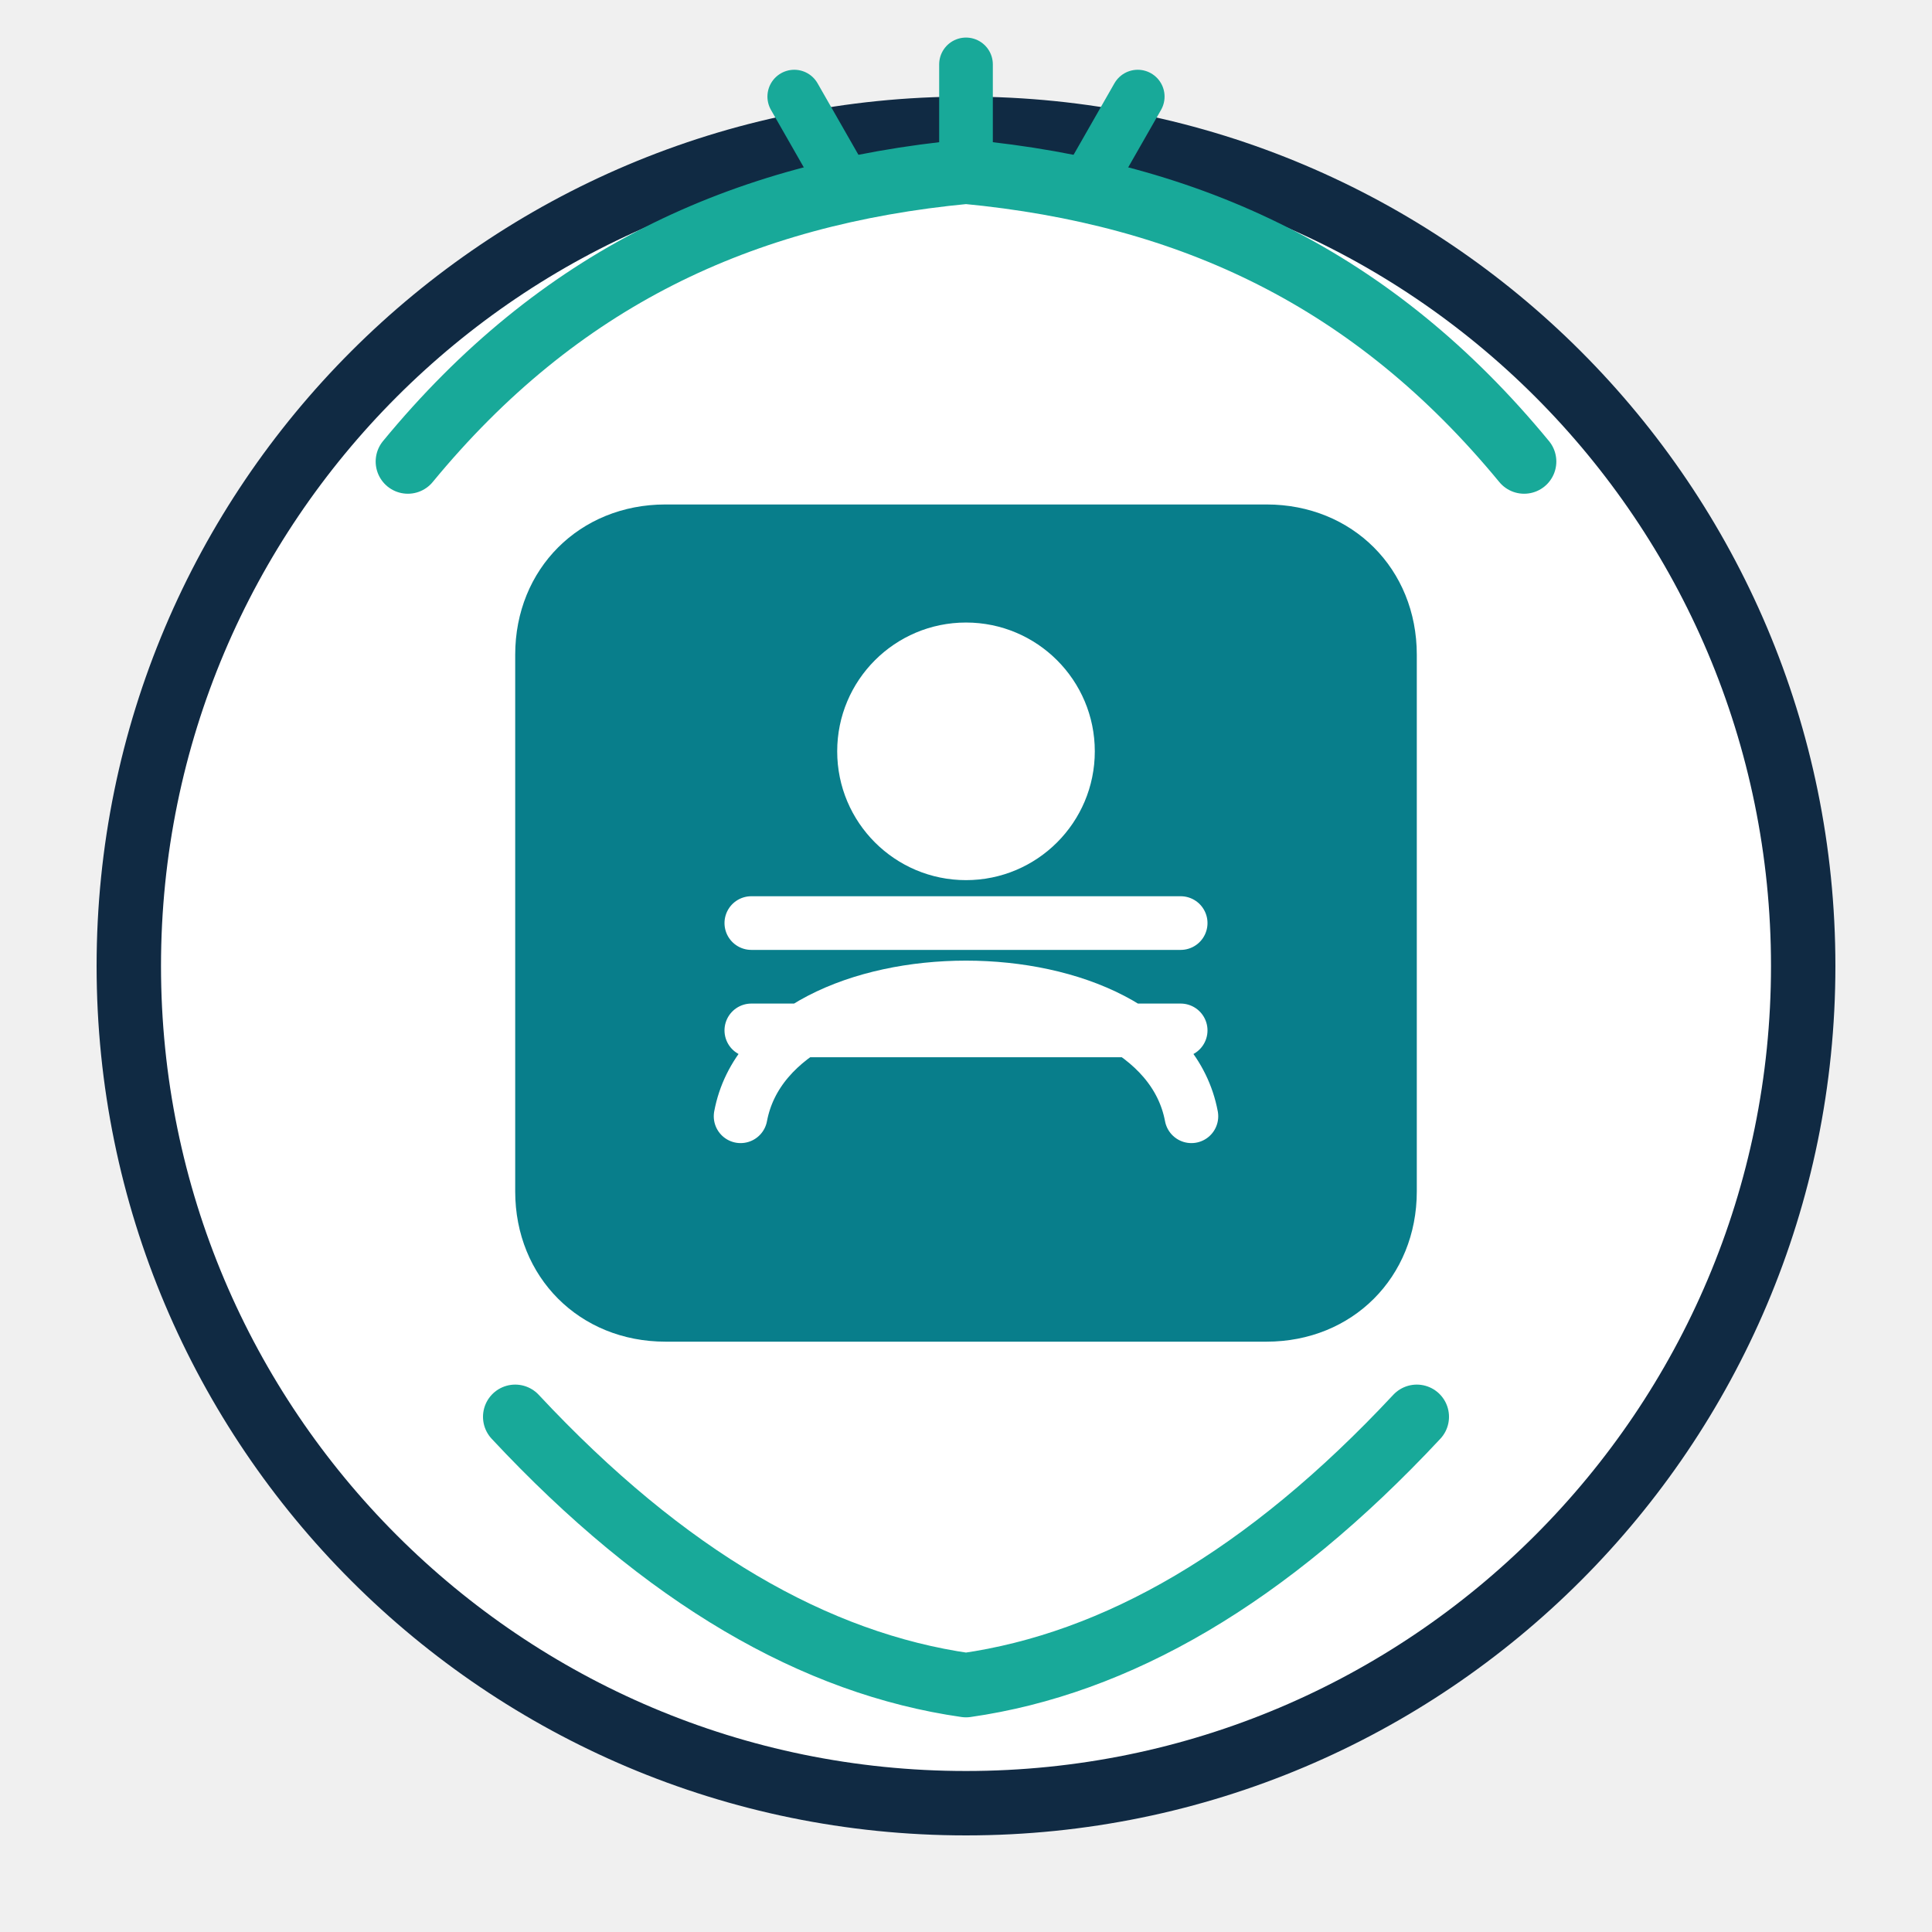
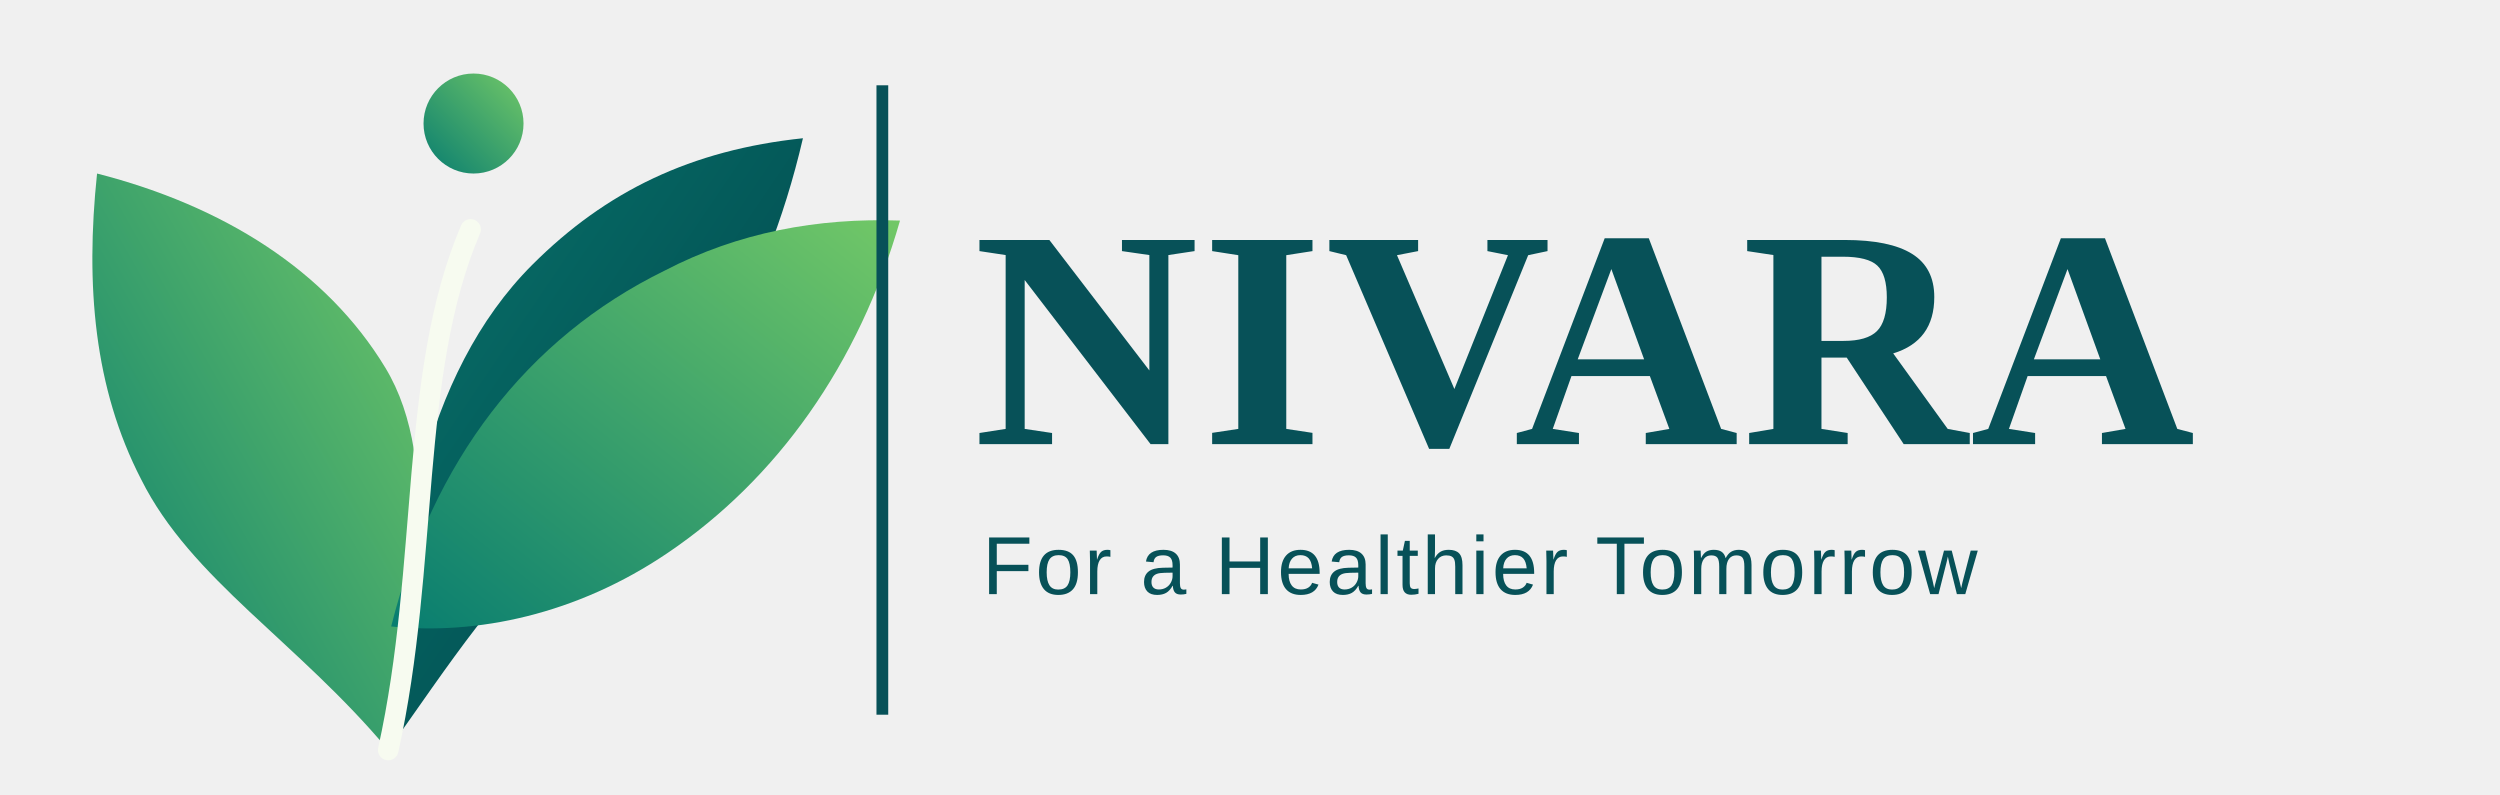
- <svg xmlns="http://www.w3.org/2000/svg" viewBox="0 0 180 180" role="img" aria-labelledby="title">
-   <circle cx="90" cy="90" r="78" fill="#fff" stroke="#102a43" stroke-width="6" />
-   <path d="M48 111V61c0-8 6-14 14-14h56c8 0 14 6 14 14v50c0 8-6 14-14 14H62c-8 0-14-6-14-14Z" fill="#087e8b" />
-   <circle cx="90" cy="70" r="12" fill="#fff" />
-   <path d="M69 104c3-16 39-16 42 0M70 86h40M70 96h40" fill="none" stroke="#fff" stroke-width="5" stroke-linecap="round" />
-   <path d="M38 43c14-17 31-25 52-27M142 43c-14-17-31-25-52-27M48 132c14 15 28 23 42 25M132 132c-14 15-28 23-42 25" fill="none" stroke="#18a999" stroke-width="6" stroke-linecap="round" />
-   <path d="M90 14v-8M78 16l-4-7M102 16l4-7" stroke="#18a999" stroke-width="5" stroke-linecap="round" />
+ <svg xmlns="http://www.w3.org/2000/svg" viewBox="0 0 850 270" preserveAspectRatio="xMinYMid meet" role="img" aria-labelledby="title desc">
+   <defs>
+     <linearGradient id="deepLeaf" x1="0" y1="0" x2="1" y2="1">
+       <stop offset="0" stop-color="#08746b" />
+       <stop offset="1" stop-color="#003f48" />
+     </linearGradient>
+     <linearGradient id="freshLeaf" x1="0" y1="1" x2="1" y2="0">
+       <stop offset="0" stop-color="#087d70" />
+       <stop offset="1" stop-color="#72c867" />
+     </linearGradient>
+   </defs>
+   <g transform="translate(28 20)">
+     <path d="M104 235C105 168 116 107 153 70C178 45 207 31 245 27C232 83 205 126 170 155C143 177 124 207 104 235Z" fill="url(#deepLeaf)" />
+     <path d="M104 235C73 198 37 177 20 143C4 112 1 77 5 39C48 50 83 72 103 105C123 138 112 190 104 235Z" fill="url(#freshLeaf)" />
+     <path d="M105 193C119 137 151 95 198 72C223 59 250 54 278 55C264 104 236 143 199 168C168 189 134 196 105 193Z" fill="url(#freshLeaf)" />
+     <path d="M104 235C118 172 111 107 132 58" fill="none" stroke="#f7fbf0" stroke-width="7" stroke-linecap="round" />
+     <circle cx="133" cy="22" r="17" fill="url(#freshLeaf)" />
+   </g>
+   <path d="M300 29V243" stroke="#075158" stroke-width="4" />
+   <text x="331" y="151" fill="#075158" font-family="Georgia, 'Times New Roman', serif" font-size="106" font-weight="700" letter-spacing="1">NIVARA</text>
+   <text x="334" y="202" fill="#075158" font-family="Arial, Helvetica, sans-serif" font-size="28" letter-spacing="1">For a Healthier Tomorrow</text>
</svg>
